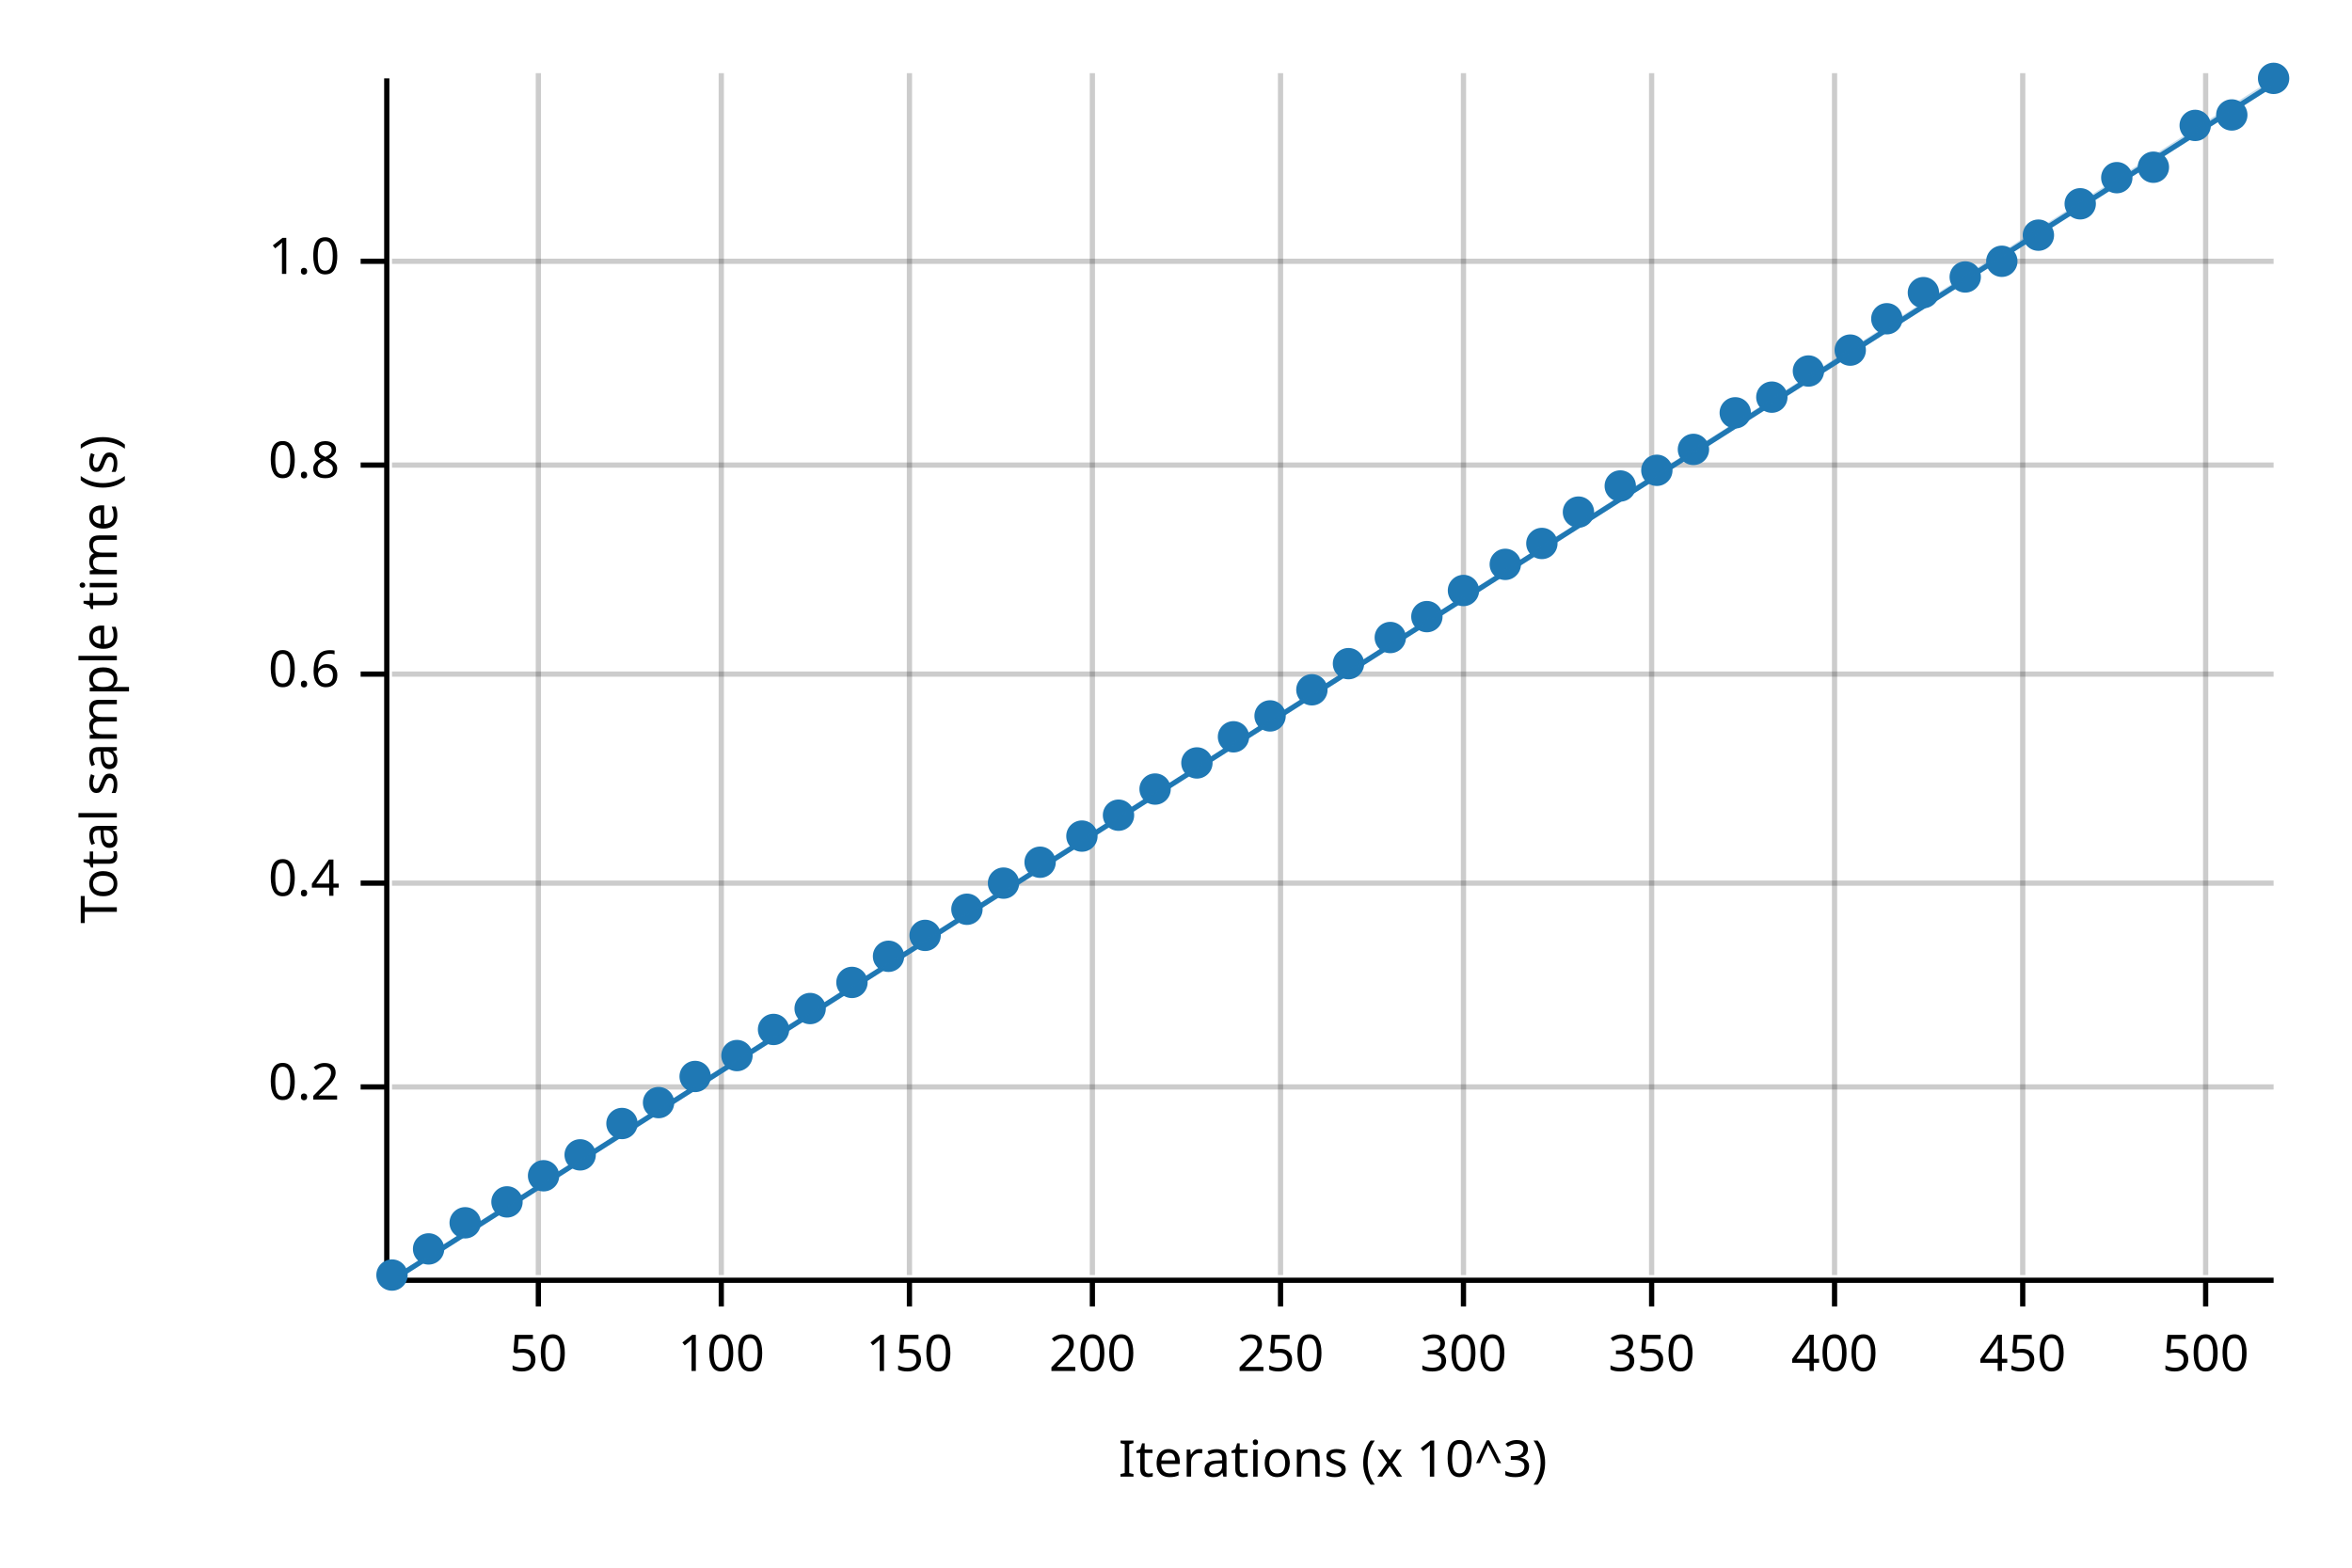
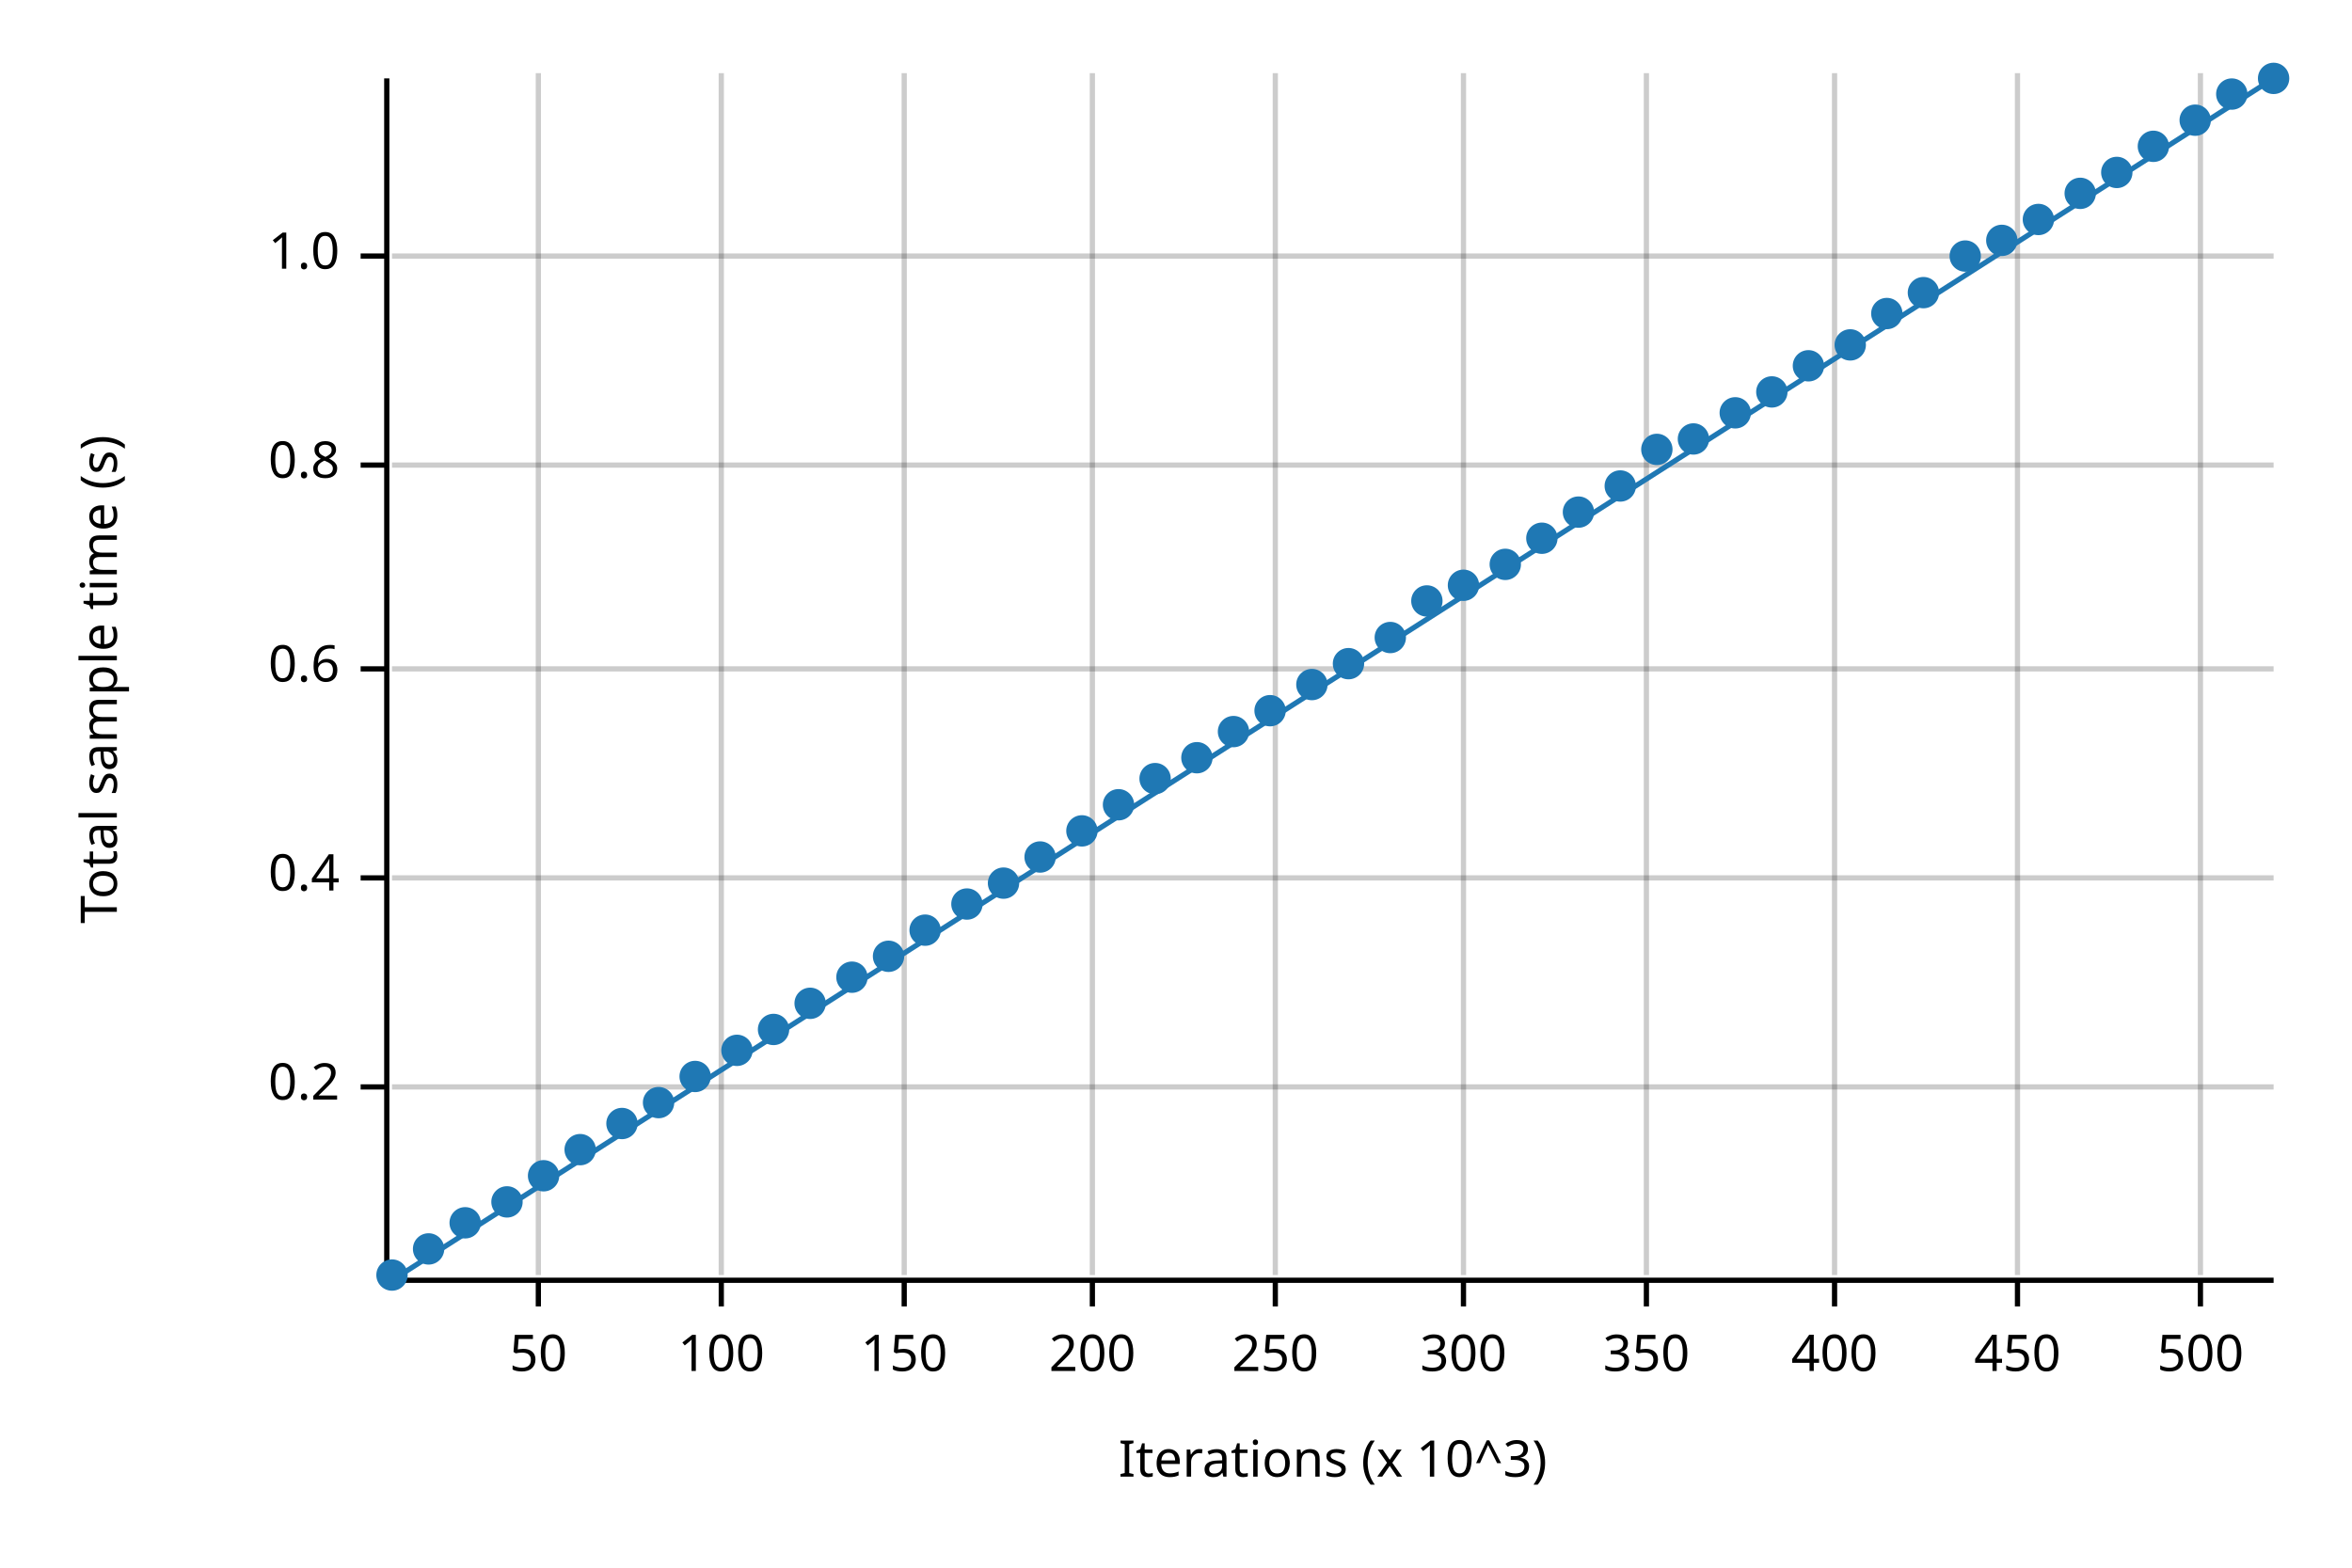
<svg xmlns="http://www.w3.org/2000/svg" width="450" height="300" viewBox="0 0 450 300">
  <text x="15" y="130" dy="0.76em" text-anchor="middle" font-family="sans-serif" font-size="9.677" opacity="1" fill="#000000" transform="rotate(270, 15, 130)">
Total sample time (s)
</text>
  <text x="255" y="285" dy="-0.5ex" text-anchor="middle" font-family="sans-serif" font-size="9.677" opacity="1" fill="#000000">
Iterations (x 10^3)
</text>
  <line opacity="0.2" stroke="#000000" stroke-width="1" x1="103" y1="244" x2="103" y2="14" />
  <line opacity="0.2" stroke="#000000" stroke-width="1" x1="138" y1="244" x2="138" y2="14" />
-   <line opacity="0.2" stroke="#000000" stroke-width="1" x1="174" y1="244" x2="174" y2="14" />
+   <line opacity="0.2" stroke="#000000" stroke-width="1" x1="173" y1="244" x2="173" y2="14" />
  <line opacity="0.2" stroke="#000000" stroke-width="1" x1="209" y1="244" x2="209" y2="14" />
-   <line opacity="0.2" stroke="#000000" stroke-width="1" x1="245" y1="244" x2="245" y2="14" />
+   <line opacity="0.2" stroke="#000000" stroke-width="1" x1="244" y1="244" x2="244" y2="14" />
  <line opacity="0.2" stroke="#000000" stroke-width="1" x1="280" y1="244" x2="280" y2="14" />
-   <line opacity="0.2" stroke="#000000" stroke-width="1" x1="316" y1="244" x2="316" y2="14" />
+   <line opacity="0.2" stroke="#000000" stroke-width="1" x1="315" y1="244" x2="315" y2="14" />
  <line opacity="0.2" stroke="#000000" stroke-width="1" x1="351" y1="244" x2="351" y2="14" />
-   <line opacity="0.2" stroke="#000000" stroke-width="1" x1="387" y1="244" x2="387" y2="14" />
-   <line opacity="0.2" stroke="#000000" stroke-width="1" x1="422" y1="244" x2="422" y2="14" />
+   <line opacity="0.2" stroke="#000000" stroke-width="1" x1="386" y1="244" x2="386" y2="14" />
+   <line opacity="0.2" stroke="#000000" stroke-width="1" x1="421" y1="244" x2="421" y2="14" />
  <line opacity="0.2" stroke="#000000" stroke-width="1" x1="75" y1="208" x2="435" y2="208" />
-   <line opacity="0.2" stroke="#000000" stroke-width="1" x1="75" y1="169" x2="435" y2="169" />
-   <line opacity="0.2" stroke="#000000" stroke-width="1" x1="75" y1="129" x2="435" y2="129" />
+   <line opacity="0.2" stroke="#000000" stroke-width="1" x1="75" y1="168" x2="435" y2="168" />
+   <line opacity="0.2" stroke="#000000" stroke-width="1" x1="75" y1="128" x2="435" y2="128" />
  <line opacity="0.2" stroke="#000000" stroke-width="1" x1="75" y1="89" x2="435" y2="89" />
-   <line opacity="0.2" stroke="#000000" stroke-width="1" x1="75" y1="50" x2="435" y2="50" />
+   <line opacity="0.2" stroke="#000000" stroke-width="1" x1="75" y1="49" x2="435" y2="49" />
  <polyline fill="none" opacity="1" stroke="#000000" stroke-width="1" points="74,15 74,245 " />
  <text x="65" y="208" dy="0.5ex" text-anchor="end" font-family="sans-serif" font-size="9.677" opacity="1" fill="#000000">
0.2
</text>
  <polyline fill="none" opacity="1" stroke="#000000" stroke-width="1" points="69,208 74,208 " />
-   <text x="65" y="169" dy="0.5ex" text-anchor="end" font-family="sans-serif" font-size="9.677" opacity="1" fill="#000000">
+   <text x="65" y="168" dy="0.5ex" text-anchor="end" font-family="sans-serif" font-size="9.677" opacity="1" fill="#000000">
0.4
</text>
-   <polyline fill="none" opacity="1" stroke="#000000" stroke-width="1" points="69,169 74,169 " />
-   <text x="65" y="129" dy="0.5ex" text-anchor="end" font-family="sans-serif" font-size="9.677" opacity="1" fill="#000000">
+   <polyline fill="none" opacity="1" stroke="#000000" stroke-width="1" points="69,168 74,168 " />
+   <text x="65" y="128" dy="0.5ex" text-anchor="end" font-family="sans-serif" font-size="9.677" opacity="1" fill="#000000">
0.6
</text>
-   <polyline fill="none" opacity="1" stroke="#000000" stroke-width="1" points="69,129 74,129 " />
+   <polyline fill="none" opacity="1" stroke="#000000" stroke-width="1" points="69,128 74,128 " />
  <text x="65" y="89" dy="0.5ex" text-anchor="end" font-family="sans-serif" font-size="9.677" opacity="1" fill="#000000">
0.8
</text>
  <polyline fill="none" opacity="1" stroke="#000000" stroke-width="1" points="69,89 74,89 " />
-   <text x="65" y="50" dy="0.5ex" text-anchor="end" font-family="sans-serif" font-size="9.677" opacity="1" fill="#000000">
+   <text x="65" y="49" dy="0.5ex" text-anchor="end" font-family="sans-serif" font-size="9.677" opacity="1" fill="#000000">
1.0
</text>
-   <polyline fill="none" opacity="1" stroke="#000000" stroke-width="1" points="69,50 74,50 " />
+   <polyline fill="none" opacity="1" stroke="#000000" stroke-width="1" points="69,49 74,49 " />
  <polyline fill="none" opacity="1" stroke="#000000" stroke-width="1" points="75,245 435,245 " />
  <text x="103" y="255" dy="0.76em" text-anchor="middle" font-family="sans-serif" font-size="9.677" opacity="1" fill="#000000">
50
</text>
  <polyline fill="none" opacity="1" stroke="#000000" stroke-width="1" points="103,245 103,250 " />
  <text x="138" y="255" dy="0.76em" text-anchor="middle" font-family="sans-serif" font-size="9.677" opacity="1" fill="#000000">
100
</text>
  <polyline fill="none" opacity="1" stroke="#000000" stroke-width="1" points="138,245 138,250 " />
-   <text x="174" y="255" dy="0.76em" text-anchor="middle" font-family="sans-serif" font-size="9.677" opacity="1" fill="#000000">
+   <text x="173" y="255" dy="0.76em" text-anchor="middle" font-family="sans-serif" font-size="9.677" opacity="1" fill="#000000">
150
</text>
-   <polyline fill="none" opacity="1" stroke="#000000" stroke-width="1" points="174,245 174,250 " />
+   <polyline fill="none" opacity="1" stroke="#000000" stroke-width="1" points="173,245 173,250 " />
  <text x="209" y="255" dy="0.76em" text-anchor="middle" font-family="sans-serif" font-size="9.677" opacity="1" fill="#000000">
200
</text>
  <polyline fill="none" opacity="1" stroke="#000000" stroke-width="1" points="209,245 209,250 " />
-   <text x="245" y="255" dy="0.76em" text-anchor="middle" font-family="sans-serif" font-size="9.677" opacity="1" fill="#000000">
+   <text x="244" y="255" dy="0.76em" text-anchor="middle" font-family="sans-serif" font-size="9.677" opacity="1" fill="#000000">
250
</text>
-   <polyline fill="none" opacity="1" stroke="#000000" stroke-width="1" points="245,245 245,250 " />
+   <polyline fill="none" opacity="1" stroke="#000000" stroke-width="1" points="244,245 244,250 " />
  <text x="280" y="255" dy="0.76em" text-anchor="middle" font-family="sans-serif" font-size="9.677" opacity="1" fill="#000000">
300
</text>
  <polyline fill="none" opacity="1" stroke="#000000" stroke-width="1" points="280,245 280,250 " />
-   <text x="316" y="255" dy="0.76em" text-anchor="middle" font-family="sans-serif" font-size="9.677" opacity="1" fill="#000000">
+   <text x="315" y="255" dy="0.76em" text-anchor="middle" font-family="sans-serif" font-size="9.677" opacity="1" fill="#000000">
350
</text>
-   <polyline fill="none" opacity="1" stroke="#000000" stroke-width="1" points="316,245 316,250 " />
+   <polyline fill="none" opacity="1" stroke="#000000" stroke-width="1" points="315,245 315,250 " />
  <text x="351" y="255" dy="0.76em" text-anchor="middle" font-family="sans-serif" font-size="9.677" opacity="1" fill="#000000">
400
</text>
  <polyline fill="none" opacity="1" stroke="#000000" stroke-width="1" points="351,245 351,250 " />
-   <text x="387" y="255" dy="0.76em" text-anchor="middle" font-family="sans-serif" font-size="9.677" opacity="1" fill="#000000">
+   <text x="386" y="255" dy="0.76em" text-anchor="middle" font-family="sans-serif" font-size="9.677" opacity="1" fill="#000000">
450
</text>
-   <polyline fill="none" opacity="1" stroke="#000000" stroke-width="1" points="387,245 387,250 " />
-   <text x="422" y="255" dy="0.76em" text-anchor="middle" font-family="sans-serif" font-size="9.677" opacity="1" fill="#000000">
+   <polyline fill="none" opacity="1" stroke="#000000" stroke-width="1" points="386,245 386,250 " />
+   <text x="421" y="255" dy="0.76em" text-anchor="middle" font-family="sans-serif" font-size="9.677" opacity="1" fill="#000000">
500
</text>
-   <polyline fill="none" opacity="1" stroke="#000000" stroke-width="1" points="422,245 422,250 " />
+   <polyline fill="none" opacity="1" stroke="#000000" stroke-width="1" points="421,245 421,250 " />
  <circle cx="75" cy="244" r="3" opacity="1" fill="#1F78B4" stroke="none" stroke-width="1" />
  <circle cx="82" cy="239" r="3" opacity="1" fill="#1F78B4" stroke="none" stroke-width="1" />
  <circle cx="89" cy="234" r="3" opacity="1" fill="#1F78B4" stroke="none" stroke-width="1" />
  <circle cx="97" cy="230" r="3" opacity="1" fill="#1F78B4" stroke="none" stroke-width="1" />
  <circle cx="104" cy="225" r="3" opacity="1" fill="#1F78B4" stroke="none" stroke-width="1" />
-   <circle cx="111" cy="221" r="3" opacity="1" fill="#1F78B4" stroke="none" stroke-width="1" />
+   <circle cx="111" cy="220" r="3" opacity="1" fill="#1F78B4" stroke="none" stroke-width="1" />
  <circle cx="119" cy="215" r="3" opacity="1" fill="#1F78B4" stroke="none" stroke-width="1" />
  <circle cx="126" cy="211" r="3" opacity="1" fill="#1F78B4" stroke="none" stroke-width="1" />
  <circle cx="133" cy="206" r="3" opacity="1" fill="#1F78B4" stroke="none" stroke-width="1" />
-   <circle cx="141" cy="202" r="3" opacity="1" fill="#1F78B4" stroke="none" stroke-width="1" />
+   <circle cx="141" cy="201" r="3" opacity="1" fill="#1F78B4" stroke="none" stroke-width="1" />
  <circle cx="148" cy="197" r="3" opacity="1" fill="#1F78B4" stroke="none" stroke-width="1" />
-   <circle cx="155" cy="193" r="3" opacity="1" fill="#1F78B4" stroke="none" stroke-width="1" />
-   <circle cx="163" cy="188" r="3" opacity="1" fill="#1F78B4" stroke="none" stroke-width="1" />
+   <circle cx="155" cy="192" r="3" opacity="1" fill="#1F78B4" stroke="none" stroke-width="1" />
+   <circle cx="163" cy="187" r="3" opacity="1" fill="#1F78B4" stroke="none" stroke-width="1" />
  <circle cx="170" cy="183" r="3" opacity="1" fill="#1F78B4" stroke="none" stroke-width="1" />
-   <circle cx="177" cy="179" r="3" opacity="1" fill="#1F78B4" stroke="none" stroke-width="1" />
-   <circle cx="185" cy="174" r="3" opacity="1" fill="#1F78B4" stroke="none" stroke-width="1" />
+   <circle cx="177" cy="178" r="3" opacity="1" fill="#1F78B4" stroke="none" stroke-width="1" />
+   <circle cx="185" cy="173" r="3" opacity="1" fill="#1F78B4" stroke="none" stroke-width="1" />
  <circle cx="192" cy="169" r="3" opacity="1" fill="#1F78B4" stroke="none" stroke-width="1" />
-   <circle cx="199" cy="165" r="3" opacity="1" fill="#1F78B4" stroke="none" stroke-width="1" />
-   <circle cx="207" cy="160" r="3" opacity="1" fill="#1F78B4" stroke="none" stroke-width="1" />
-   <circle cx="214" cy="156" r="3" opacity="1" fill="#1F78B4" stroke="none" stroke-width="1" />
-   <circle cx="221" cy="151" r="3" opacity="1" fill="#1F78B4" stroke="none" stroke-width="1" />
-   <circle cx="229" cy="146" r="3" opacity="1" fill="#1F78B4" stroke="none" stroke-width="1" />
-   <circle cx="236" cy="141" r="3" opacity="1" fill="#1F78B4" stroke="none" stroke-width="1" />
-   <circle cx="243" cy="137" r="3" opacity="1" fill="#1F78B4" stroke="none" stroke-width="1" />
-   <circle cx="251" cy="132" r="3" opacity="1" fill="#1F78B4" stroke="none" stroke-width="1" />
+   <circle cx="199" cy="164" r="3" opacity="1" fill="#1F78B4" stroke="none" stroke-width="1" />
+   <circle cx="207" cy="159" r="3" opacity="1" fill="#1F78B4" stroke="none" stroke-width="1" />
+   <circle cx="214" cy="154" r="3" opacity="1" fill="#1F78B4" stroke="none" stroke-width="1" />
+   <circle cx="221" cy="149" r="3" opacity="1" fill="#1F78B4" stroke="none" stroke-width="1" />
+   <circle cx="229" cy="145" r="3" opacity="1" fill="#1F78B4" stroke="none" stroke-width="1" />
+   <circle cx="236" cy="140" r="3" opacity="1" fill="#1F78B4" stroke="none" stroke-width="1" />
+   <circle cx="243" cy="136" r="3" opacity="1" fill="#1F78B4" stroke="none" stroke-width="1" />
+   <circle cx="251" cy="131" r="3" opacity="1" fill="#1F78B4" stroke="none" stroke-width="1" />
  <circle cx="258" cy="127" r="3" opacity="1" fill="#1F78B4" stroke="none" stroke-width="1" />
  <circle cx="266" cy="122" r="3" opacity="1" fill="#1F78B4" stroke="none" stroke-width="1" />
-   <circle cx="273" cy="118" r="3" opacity="1" fill="#1F78B4" stroke="none" stroke-width="1" />
-   <circle cx="280" cy="113" r="3" opacity="1" fill="#1F78B4" stroke="none" stroke-width="1" />
+   <circle cx="273" cy="115" r="3" opacity="1" fill="#1F78B4" stroke="none" stroke-width="1" />
+   <circle cx="280" cy="112" r="3" opacity="1" fill="#1F78B4" stroke="none" stroke-width="1" />
  <circle cx="288" cy="108" r="3" opacity="1" fill="#1F78B4" stroke="none" stroke-width="1" />
-   <circle cx="295" cy="104" r="3" opacity="1" fill="#1F78B4" stroke="none" stroke-width="1" />
+   <circle cx="295" cy="103" r="3" opacity="1" fill="#1F78B4" stroke="none" stroke-width="1" />
  <circle cx="302" cy="98" r="3" opacity="1" fill="#1F78B4" stroke="none" stroke-width="1" />
  <circle cx="310" cy="93" r="3" opacity="1" fill="#1F78B4" stroke="none" stroke-width="1" />
-   <circle cx="317" cy="90" r="3" opacity="1" fill="#1F78B4" stroke="none" stroke-width="1" />
-   <circle cx="324" cy="86" r="3" opacity="1" fill="#1F78B4" stroke="none" stroke-width="1" />
+   <circle cx="317" cy="86" r="3" opacity="1" fill="#1F78B4" stroke="none" stroke-width="1" />
+   <circle cx="324" cy="84" r="3" opacity="1" fill="#1F78B4" stroke="none" stroke-width="1" />
  <circle cx="332" cy="79" r="3" opacity="1" fill="#1F78B4" stroke="none" stroke-width="1" />
-   <circle cx="339" cy="76" r="3" opacity="1" fill="#1F78B4" stroke="none" stroke-width="1" />
-   <circle cx="346" cy="71" r="3" opacity="1" fill="#1F78B4" stroke="none" stroke-width="1" />
-   <circle cx="354" cy="67" r="3" opacity="1" fill="#1F78B4" stroke="none" stroke-width="1" />
-   <circle cx="361" cy="61" r="3" opacity="1" fill="#1F78B4" stroke="none" stroke-width="1" />
+   <circle cx="339" cy="75" r="3" opacity="1" fill="#1F78B4" stroke="none" stroke-width="1" />
+   <circle cx="346" cy="70" r="3" opacity="1" fill="#1F78B4" stroke="none" stroke-width="1" />
+   <circle cx="354" cy="66" r="3" opacity="1" fill="#1F78B4" stroke="none" stroke-width="1" />
+   <circle cx="361" cy="60" r="3" opacity="1" fill="#1F78B4" stroke="none" stroke-width="1" />
  <circle cx="368" cy="56" r="3" opacity="1" fill="#1F78B4" stroke="none" stroke-width="1" />
-   <circle cx="376" cy="53" r="3" opacity="1" fill="#1F78B4" stroke="none" stroke-width="1" />
-   <circle cx="383" cy="50" r="3" opacity="1" fill="#1F78B4" stroke="none" stroke-width="1" />
-   <circle cx="390" cy="45" r="3" opacity="1" fill="#1F78B4" stroke="none" stroke-width="1" />
-   <circle cx="398" cy="39" r="3" opacity="1" fill="#1F78B4" stroke="none" stroke-width="1" />
-   <circle cx="405" cy="34" r="3" opacity="1" fill="#1F78B4" stroke="none" stroke-width="1" />
-   <circle cx="412" cy="32" r="3" opacity="1" fill="#1F78B4" stroke="none" stroke-width="1" />
-   <circle cx="420" cy="24" r="3" opacity="1" fill="#1F78B4" stroke="none" stroke-width="1" />
-   <circle cx="427" cy="22" r="3" opacity="1" fill="#1F78B4" stroke="none" stroke-width="1" />
+   <circle cx="376" cy="49" r="3" opacity="1" fill="#1F78B4" stroke="none" stroke-width="1" />
+   <circle cx="383" cy="46" r="3" opacity="1" fill="#1F78B4" stroke="none" stroke-width="1" />
+   <circle cx="390" cy="42" r="3" opacity="1" fill="#1F78B4" stroke="none" stroke-width="1" />
+   <circle cx="398" cy="37" r="3" opacity="1" fill="#1F78B4" stroke="none" stroke-width="1" />
+   <circle cx="405" cy="33" r="3" opacity="1" fill="#1F78B4" stroke="none" stroke-width="1" />
+   <circle cx="412" cy="28" r="3" opacity="1" fill="#1F78B4" stroke="none" stroke-width="1" />
+   <circle cx="420" cy="23" r="3" opacity="1" fill="#1F78B4" stroke="none" stroke-width="1" />
+   <circle cx="427" cy="18" r="3" opacity="1" fill="#1F78B4" stroke="none" stroke-width="1" />
  <circle cx="435" cy="15" r="3" opacity="1" fill="#1F78B4" stroke="none" stroke-width="1" />
-   <polyline fill="none" opacity="1" stroke="#1F78B4" stroke-width="1" points="75,245 435,16 " />
-   <polygon opacity="0.25" fill="#1F78B4" points="75,245 435,16 435,15 " />
+   <polyline fill="none" opacity="1" stroke="#1F78B4" stroke-width="1" points="75,245 435,15 " />
+   <polygon opacity="0.25" fill="#1F78B4" points="75,245 435,15 435,15 " />
</svg>
